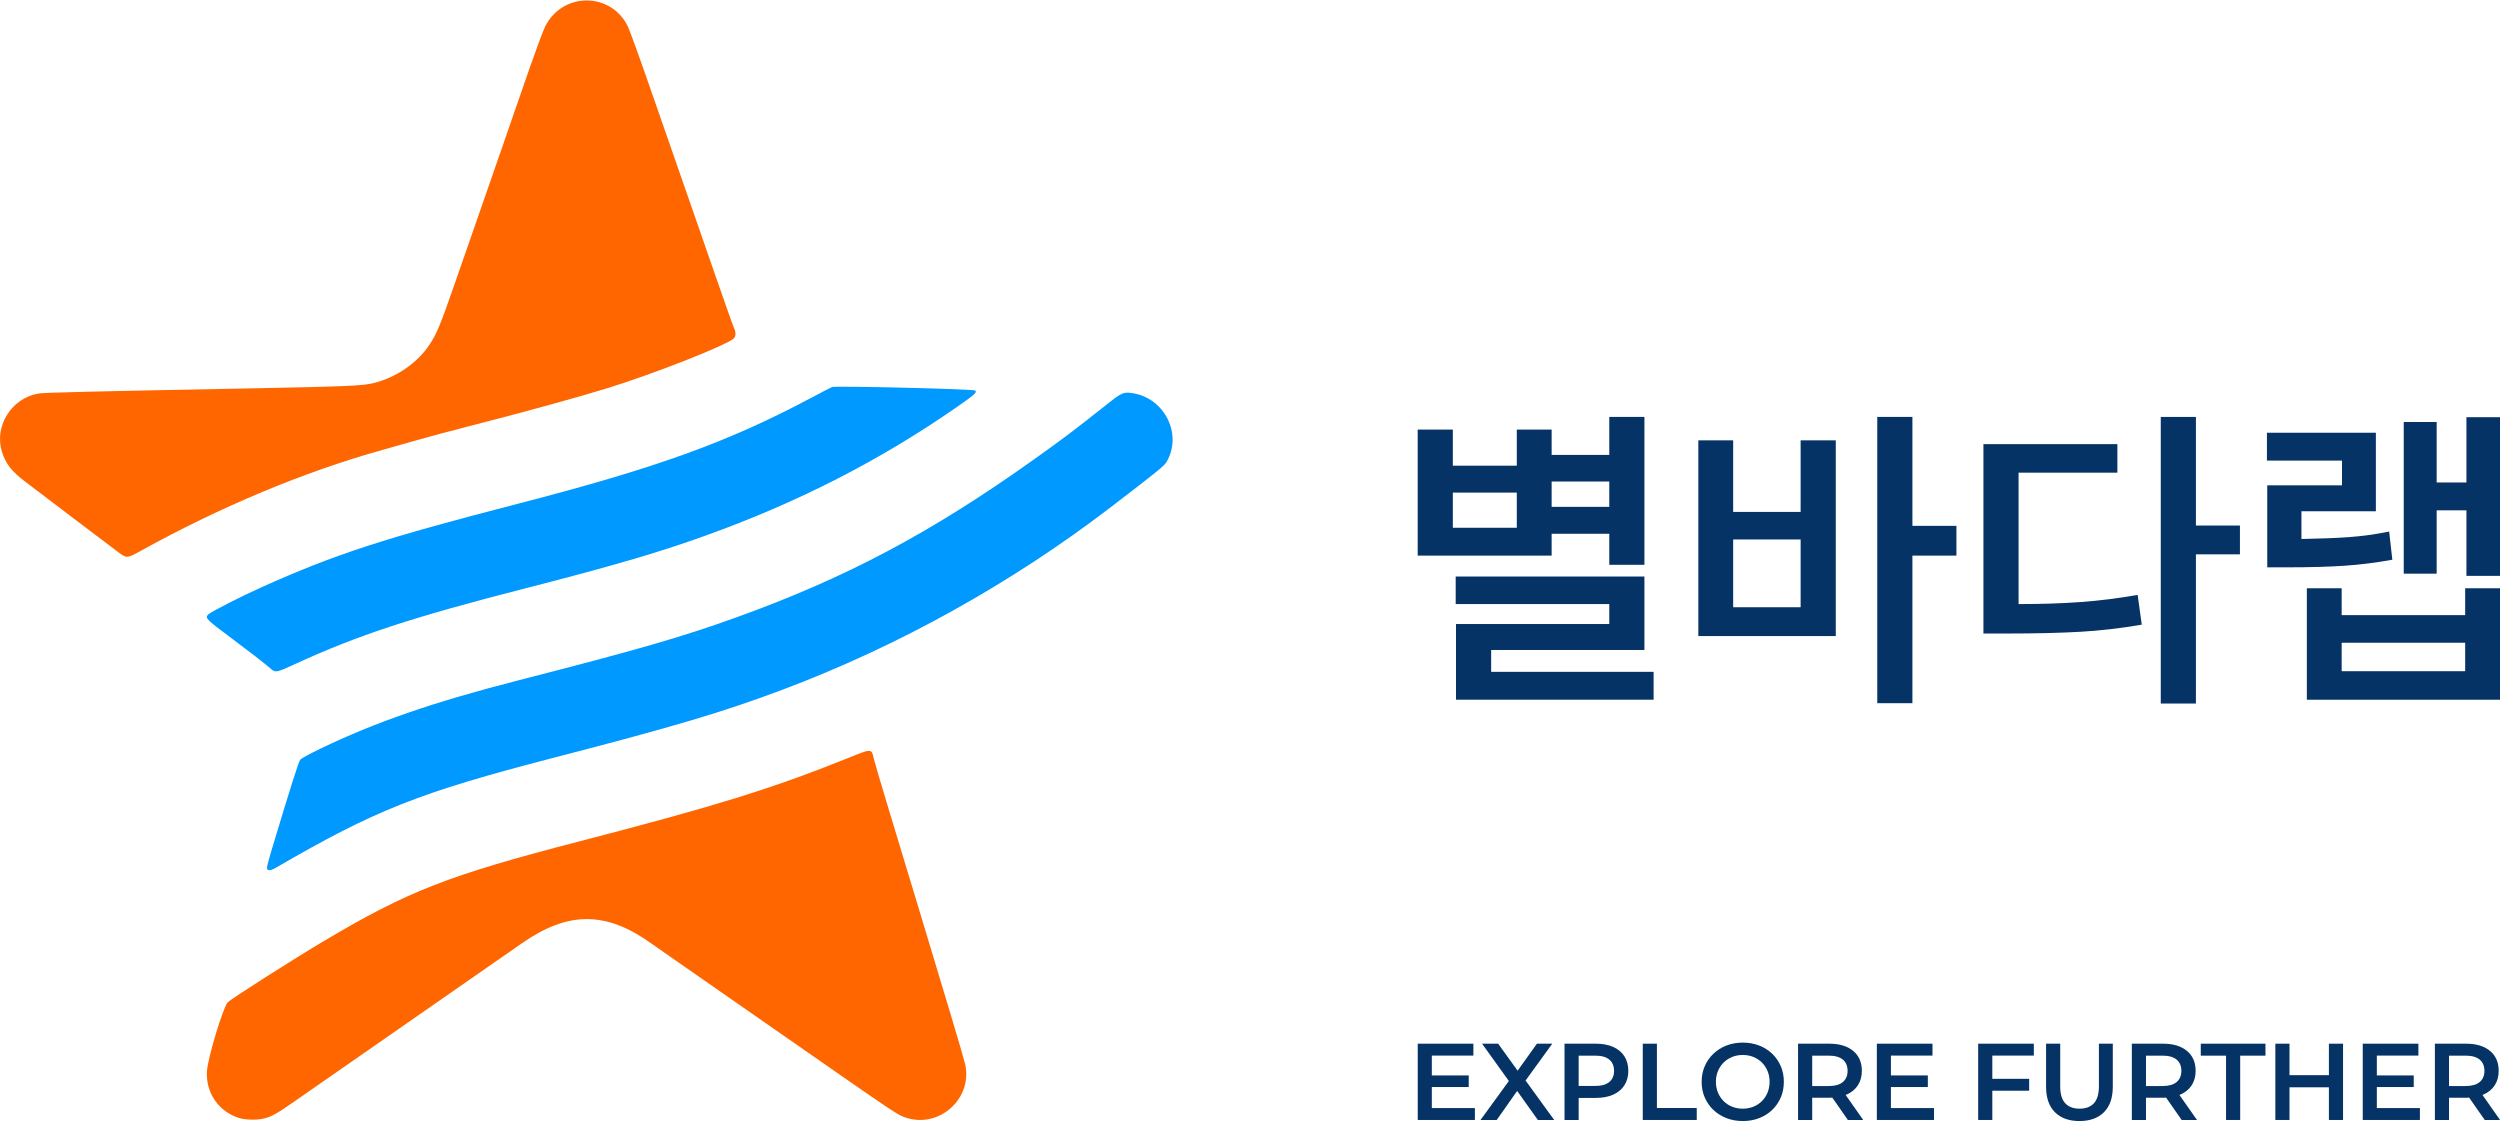
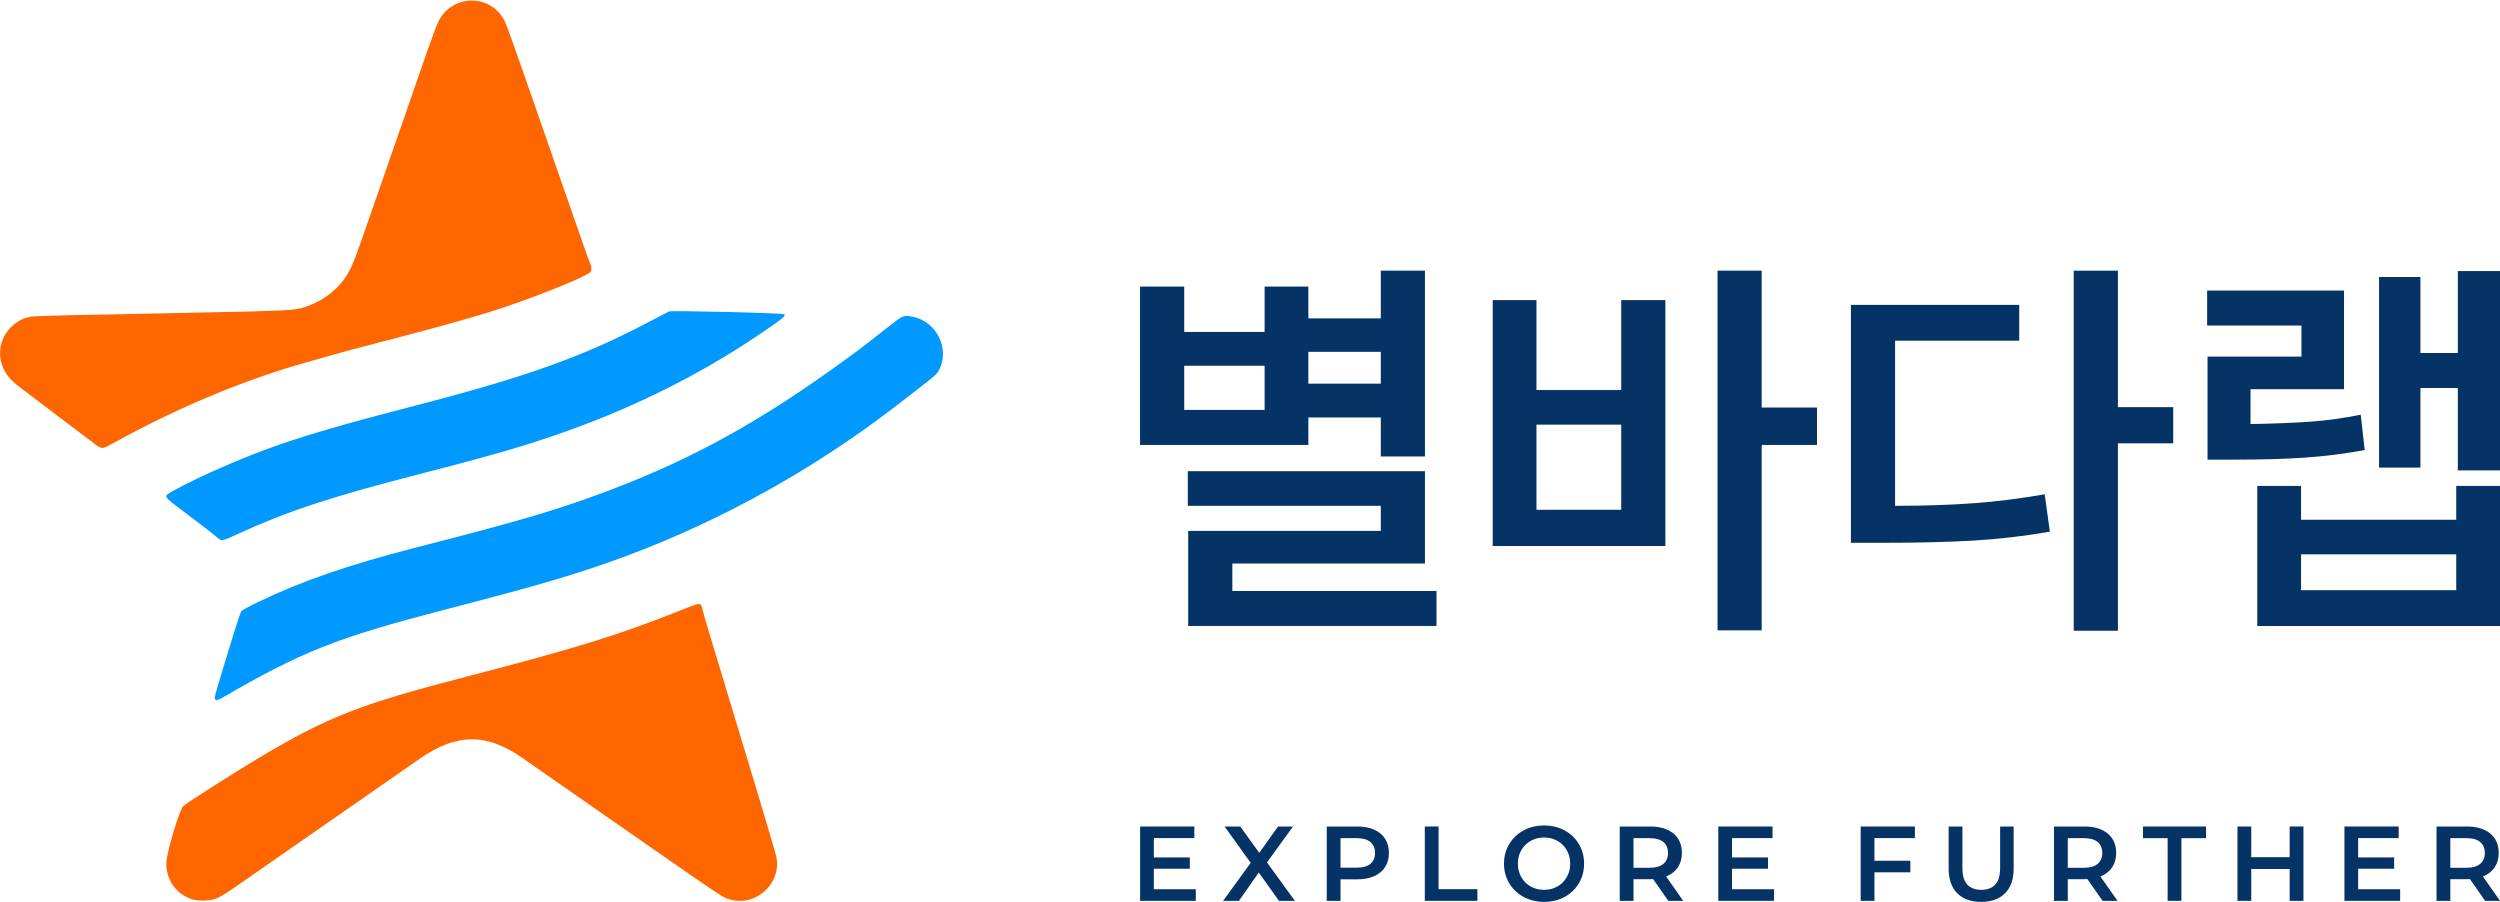
- <svg xmlns="http://www.w3.org/2000/svg" viewBox="0 0 925.66 414.51" width="926" height="415" role="img" aria-label="BYULBADA LAB">
+ <svg xmlns="http://www.w3.org/2000/svg" viewBox="0 0 1151.08 414.51" width="1151" height="415" role="img" aria-label="BYULBADA LAB">
  <g transform="translate(-39.3962,-28.7216) scale(0.378787)">
    <path d="M339.0,1168.6C318.4,1162.9 305.0,1144.1 306.3,1122.6C307.0,1109.8 322.3,1059.2 326.7,1055.0C330.4,1051.4 392.5,1011.9 420.5,995.3C502.9,946.3 542.3,931.0 670.0,897.9C804.3,863.1 858.7,846.2 932.6,816.5C956.1,807.0 955.9,807.0 958.0,816.4C958.6,819.1 964.2,838.4 970.6,859.4C988.1,917.3 997.6,948.9 1003.0,966.5C1026.5,1043.8 1046.4,1110.5 1047.6,1116.2C1054.5,1149.3 1022.5,1178.2 990.2,1168.1C981.7,1165.5 984.5,1167.4 870.0,1087.7C813.1,1048.1 762.9,1013.2 758.5,1010.1C754.1,1007.1 746.0,1001.4 740.5,997.5C696.3,966.0 659.6,965.9 614.5,997.2C602.8,1005.3 414.9,1136.0 392.0,1151.9C374.9,1163.8 369.9,1166.7 362.5,1168.6C356.4,1170.3 345.0,1170.2 339.0,1168.6ZM220.1,615.5C216.7,613.0 196.1,597.4 174.2,580.8C152.4,564.2 131.8,548.6 128.5,546.1C115.3,536.1 109.4,528.5 105.8,516.7C98.2,491.5 115.6,464.2 142.0,460.0C147.9,459.1 197.8,457.9 350.0,455.0C445.8,453.1 458.9,452.5 470.3,449.6C491.8,443.9 511.6,430.3 523.2,413.2C530.9,401.9 533.9,394.6 549.1,351.0C556.8,328.7 574.2,278.8 587.7,240.0C601.1,201.2 617.0,155.5 622.9,138.5C628.9,121.4 635.2,104.6 637.0,101.1C654.0,67.4 701.0,67.4 717.7,101.1C719.4,104.6 730.4,134.9 742.0,168.5C753.6,202.1 768.1,243.7 774.2,261.0C780.2,278.3 793.0,315.2 802.7,343.0C812.3,370.8 820.8,394.7 821.6,396.2C823.5,399.9 823.4,404.4 821.2,406.3C813.9,412.9 743.7,440.6 698.5,454.6C670.3,463.4 616.4,478.2 562.5,492.0C544.9,496.5 522.2,502.6 512.0,505.5C501.8,508.4 486.8,512.7 478.5,515.0C401.6,536.4 319.5,570.7 241.5,613.9C228.3,621.2 227.9,621.2 220.1,615.5Z" fill="#ff6600" />
    <path d="M365.0,923.6C365.0,922.3 367.0,914.5 369.5,906.3C388.6,842.8 395.9,819.8 397.6,817.9C398.6,816.7 407.4,811.9 417.0,807.3C471.2,781.2 526.8,762.0 610.0,740.6C727.5,710.5 770.7,698.0 824.0,678.8C930.8,640.3 1014.0,596.2 1114.5,524.6C1145.5,502.5 1150.7,498.5 1188.5,468.7C1200.7,459.0 1202.9,458.2 1212.2,459.9C1242.9,465.3 1259.9,500.4 1244.4,526.7C1241.9,531.0 1237.4,534.6 1190.0,571.0C1092.7,645.5 982.4,706.9 869.1,749.5C811.1,771.3 764.1,785.3 645.5,816.0C513.5,850.2 470.9,867.1 373.5,923.7C368.1,926.8 365.0,926.8 365.0,923.6ZM368.3,728.7C363.5,724.5 346.1,711.0 330.5,699.4C305.3,680.6 304.1,679.4 307.6,676.0C310.3,673.4 339.3,658.5 359.5,649.5C431.4,617.2 478.3,601.9 609.5,568.0C746.3,532.6 815.2,507.7 896.3,464.6C906.9,459.0 916.3,454.1 917.3,453.7C920.8,452.4 1054.8,455.6 1057.1,457.1C1059.6,458.6 1056.9,461.1 1039.4,473.2C964.6,525.3 883.3,566.8 793.5,599.0C747.0,615.7 702.5,628.7 615.5,651.0C506.8,678.9 453.6,696.4 393.3,724.1C373.8,733.1 373.3,733.2 368.3,728.7Z" fill="#0099ff" />
  </g>
-   <path d="M608.872 208.957H595.857V197.467H574.516V205.557H524.917V158.89H537.933V172.257H561.618V158.89H574.516V168.27H595.857V154.199H608.872ZM608.872 240.499H552.12V248.59H612.272V258.908H539.105V230.884H595.857V223.497H538.988V213.296H608.872ZM561.618 195.239V182.223H537.933V195.239ZM595.857 187.5V178.119H574.516V187.5Z" fill="#053365" />
-   <path d="M708.098 194.535H724.396V205.557H708.098V260.198H695.082V154.199H708.098ZM641.731 189.376H666.707V162.876H679.722V235.34H628.833V162.876H641.731ZM666.707 224.67V199.577H641.731V224.67Z" fill="#053365" />
-   <path d="M813.069 194.418H829.367V205.088H813.069V260.315H800.054V154.199H813.069ZM783.99 174.836H747.406V223.497Q760.246 223.497 770.564 222.735Q780.883 221.973 791.494 220.097L793.018 231.119Q781.527 233.112 770.3 233.757Q759.073 234.402 743.185 234.402H734.391V164.283H783.99Z" fill="#053365" />
-   <path d="M925.662 213.061H913.233V188.79H902.211V212.241H890.016V156.076H902.211V178.471H913.233V154.317H925.662ZM867.034 227.601H912.764V217.634H925.662V258.908H854.136V217.634H867.034ZM912.764 248.355V237.802H867.034V248.355ZM879.698 189.141H852.143V199.401Q862.579 199.225 869.849 198.698Q877.118 198.17 884.623 196.646L885.795 207.081Q876.708 208.723 868.002 209.309Q859.296 209.896 846.749 209.896H839.48V179.526H867.152V170.381H839.362V160.062H879.698Z" fill="#053365" />
-   <path d="M524.935 414.515V386.27H545.54V390.677H530.15V410.108H546.099V414.515ZM529.751 402.321V398.026H543.815V402.321Z" fill="#053365" />
-   <path d="M548.18 414.515 560.101 398.117 560.096 402.069 548.754 386.27H554.704L563.14 397.956L560.689 397.996L569.069 386.27H574.751L563.479 401.812V398.005L575.461 414.515H569.415L560.557 402.099L562.918 402.094L554.186 414.515Z" fill="#053365" />
-   <path d="M579.285 414.515V386.27H590.88Q594.623 386.27 597.315 387.474Q600.007 388.677 601.457 390.937Q602.908 393.198 602.908 396.325Q602.908 399.418 601.457 401.675Q600.007 403.933 597.315 405.139Q594.623 406.345 590.88 406.345H582.182L584.521 403.921V414.515ZM584.521 404.478 582.182 401.917H590.661Q594.114 401.917 595.87 400.45Q597.626 398.983 597.626 396.325Q597.626 393.633 595.87 392.165Q594.114 390.698 590.661 390.698H582.182L584.521 388.137Z" fill="#053365" />
-   <path d="M608.255 414.515V386.27H613.492V410.082H628.244V414.515Z" fill="#053365" />
-   <path d="M645.304 414.914Q642.02 414.914 639.227 413.825Q636.435 412.735 634.384 410.773Q632.334 408.811 631.196 406.169Q630.058 403.527 630.058 400.39Q630.058 397.253 631.196 394.614Q632.334 391.976 634.389 390.008Q636.444 388.039 639.224 386.955Q642.004 385.871 645.294 385.871Q648.588 385.871 651.355 386.949Q654.123 388.027 656.171 389.984Q658.218 391.941 659.356 394.591Q660.494 397.242 660.494 400.394Q660.494 403.545 659.356 406.196Q658.218 408.846 656.171 410.802Q654.123 412.758 651.355 413.836Q648.588 414.914 645.304 414.914ZM645.293 410.334Q647.433 410.334 649.236 409.599Q651.038 408.864 652.377 407.522Q653.716 406.18 654.464 404.366Q655.212 402.553 655.212 400.382Q655.212 398.211 654.468 396.411Q653.724 394.611 652.383 393.267Q651.043 391.923 649.238 391.187Q647.434 390.451 645.294 390.451Q643.154 390.451 641.341 391.188Q639.528 391.926 638.181 393.272Q636.834 394.617 636.087 396.42Q635.34 398.223 635.34 400.381Q635.34 402.539 636.086 404.352Q636.831 406.166 638.175 407.52Q639.519 408.874 641.336 409.604Q643.154 410.334 645.293 410.334Z" fill="#053365" />
-   <path d="M665.752 414.515V386.27H677.295Q682.948 386.27 686.162 388.942Q689.376 391.613 689.376 396.325Q689.376 399.418 687.925 401.655Q686.474 403.893 683.783 405.091Q681.091 406.289 677.348 406.289H668.649L670.989 403.921V414.515ZM684.204 414.515 677.054 404.261H682.679L689.876 414.515ZM670.989 404.478 668.649 401.953H677.129Q680.581 401.953 682.338 400.468Q684.094 398.983 684.094 396.325Q684.094 393.633 682.338 392.165Q680.581 390.698 677.129 390.698H668.649L670.989 388.137Z" fill="#053365" />
-   <path d="M694.925 414.515V386.27H715.529V390.677H700.14V410.108H716.089V414.515ZM699.74 402.321V398.026H713.805V402.321Z" fill="#053365" />
-   <path d="M732.449 414.515V386.27H753.054V390.677H737.685V414.515ZM737.251 403.685V399.278H751.329V403.685Z" fill="#053365" />
-   <path d="M769.94 414.914Q764.147 414.914 760.867 411.65Q757.586 408.385 757.586 402.191V386.27H762.823V402.014Q762.823 406.366 764.695 408.35Q766.568 410.334 769.986 410.334Q773.408 410.334 775.279 408.35Q777.149 406.366 777.149 402.014V386.27H782.294V402.191Q782.294 408.385 779.014 411.65Q775.734 414.914 769.94 414.914Z" fill="#053365" />
-   <path d="M789.341 414.515V386.27H800.884Q806.537 386.27 809.751 388.942Q812.964 391.613 812.964 396.325Q812.964 399.418 811.514 401.655Q810.063 403.893 807.371 405.091Q804.679 406.289 800.936 406.289H792.238L794.577 403.921V414.515ZM807.793 414.515 800.642 404.261H806.268L813.464 414.515ZM794.577 404.478 792.238 401.953H800.717Q804.17 401.953 805.926 400.468Q807.682 398.983 807.682 396.325Q807.682 393.633 805.926 392.165Q804.17 390.698 800.717 390.698H792.238L794.577 388.137Z" fill="#053365" />
-   <path d="M824.225 414.515V390.703H814.864V386.27H838.821V390.703H829.461V414.515Z" fill="#053365" />
-   <path d="M862.309 414.515V386.27H867.546V414.515ZM842.48 414.515V386.27H847.717V414.515ZM847.282 402.418V397.928H862.709V402.418Z" fill="#053365" />
-   <path d="M874.84 414.515V386.27H895.445V390.677H880.056V410.108H896.004V414.515ZM879.656 402.321V398.026H893.72V402.321Z" fill="#053365" />
-   <path d="M901.551 414.515V386.27H913.094Q918.747 386.27 921.961 388.942Q925.174 391.613 925.174 396.325Q925.174 399.418 923.724 401.655Q922.273 403.893 919.581 405.091Q916.89 406.289 913.146 406.289H904.448L906.787 403.921V414.515ZM920.003 414.515 912.852 404.261H918.478L925.674 414.515ZM906.787 404.478 904.448 401.953H912.927Q916.38 401.953 918.136 400.468Q919.892 398.983 919.892 396.325Q919.892 393.633 918.136 392.165Q916.38 390.698 912.927 390.698H904.448L906.787 388.137Z" fill="#053365" />
+   <path d="M656.096 209.914H635.76V191.959H602.416V204.601H524.917V131.683H545.254V152.569H582.262V131.683H602.416V146.34H635.76V124.354H656.096ZM656.096 259.198H567.422V271.839H661.409V287.962H547.086V244.174H635.76V232.632H546.903V216.693H656.096ZM582.262 188.478V168.142H545.254V188.478ZM635.76 176.386V161.729H602.416V176.386Z" fill="#053365" />
+   <path d="M811.137 187.379H836.603V204.601H811.137V289.977H790.8V124.354H811.137ZM707.439 179.318H746.463V137.912H766.8V251.136H687.286V137.912H707.439ZM746.463 234.464V195.257H707.439V234.464Z" fill="#053365" />
+   <path d="M975.154 187.196H1000.621V203.868H975.154V290.16H954.818V124.354H975.154ZM929.718 156.599H872.556V232.632Q892.618 232.632 908.74 231.441Q924.863 230.25 941.444 227.319L943.825 244.541Q925.871 247.655 908.328 248.663Q890.786 249.671 865.961 249.671H852.22V140.111H929.718Z" fill="#053365" />
+   <path d="M1151.081 216.326H1131.66V178.402H1114.439V215.044H1095.385V127.286H1114.439V162.279H1131.66V124.538H1151.081ZM1059.475 239.044H1130.928V223.471H1151.081V287.962H1039.322V223.471H1059.475ZM1130.928 271.473V254.984H1059.475V271.473ZM1079.262 178.951H1036.208V194.982Q1052.513 194.707 1063.872 193.883Q1075.231 193.058 1086.957 190.677L1088.789 206.982Q1074.59 209.547 1060.987 210.463Q1047.383 211.38 1027.78 211.38H1016.421V163.928H1059.659V149.637H1016.238V133.515H1079.262Z" fill="#053365" />
+   <path d="M524.939 414.515V380.287H549.908V385.628H531.259V409.174H550.586V414.515ZM530.775 399.737V394.533H547.818V399.737Z" fill="#053365" />
+   <path d="M563.146 414.515 577.592 394.643 577.586 399.433 563.841 380.287H571.051L581.275 394.448L578.304 394.497L588.46 380.287H595.345L581.685 399.121V394.508L596.206 414.515H588.879L578.145 399.469L581.005 399.463L570.424 414.515Z" fill="#053365" />
+   <path d="M610.877 414.515V380.287H624.928Q629.465 380.287 632.727 381.746Q635.989 383.204 637.747 385.943Q639.505 388.682 639.505 392.472Q639.505 396.22 637.747 398.956Q635.989 401.692 632.727 403.153Q629.465 404.614 624.928 404.614H614.388L617.223 401.677V414.515ZM617.223 402.352 614.388 399.249H624.663Q628.847 399.249 630.976 397.471Q633.104 395.693 633.104 392.472Q633.104 389.209 630.976 387.431Q628.847 385.653 624.663 385.653H614.388L617.223 382.55Z" fill="#053365" />
+   <path d="M656.022 414.515V380.287H662.368V409.143H680.246V414.515Z" fill="#053365" />
+   <path d="M710.956 414.999Q706.977 414.999 703.593 413.679Q700.209 412.359 697.724 409.981Q695.239 407.603 693.86 404.401Q692.482 401.2 692.482 397.398Q692.482 393.596 693.86 390.399Q695.239 387.202 697.729 384.816Q700.22 382.431 703.588 381.117Q706.957 379.803 710.944 379.803Q714.936 379.803 718.29 381.11Q721.644 382.416 724.125 384.788Q726.607 387.159 727.985 390.371Q729.364 393.583 729.364 397.402Q729.364 401.222 727.985 404.434Q726.607 407.646 724.125 410.016Q721.644 412.386 718.29 413.692Q714.936 414.999 710.956 414.999ZM710.944 409.449Q713.537 409.449 715.721 408.558Q717.905 407.667 719.528 406.041Q721.151 404.415 722.057 402.217Q722.963 400.019 722.963 397.388Q722.963 394.758 722.062 392.576Q721.161 390.395 719.536 388.766Q717.911 387.138 715.724 386.246Q713.537 385.353 710.944 385.353Q708.351 385.353 706.154 386.247Q703.957 387.141 702.325 388.772Q700.693 390.402 699.788 392.587Q698.882 394.772 698.882 397.387Q698.882 400.002 699.786 402.2Q700.689 404.398 702.318 406.039Q703.946 407.679 706.149 408.564Q708.351 409.449 710.944 409.449Z" fill="#053365" />
+   <path d="M745.775 414.515V380.287H759.763Q766.613 380.287 770.508 383.525Q774.402 386.762 774.402 392.472Q774.402 396.22 772.644 398.931Q770.886 401.643 767.624 403.095Q764.362 404.547 759.826 404.547H749.285L752.12 401.677V414.515ZM768.135 414.515 759.47 402.089H766.287L775.008 414.515ZM752.12 402.352 749.285 399.291H759.561Q763.745 399.291 765.873 397.492Q768.001 395.693 768.001 392.472Q768.001 389.209 765.873 387.431Q763.745 385.653 759.561 385.653H749.285L752.12 382.55Z" fill="#053365" />
+   <path d="M791.164 414.515V380.287H816.134V385.628H797.484V409.174H816.812V414.515ZM797 399.737V394.533H814.044V399.737Z" fill="#053365" />
+   <path d="M856.713 414.515V380.287H881.682V385.628H863.058V414.515ZM862.531 401.391V396.05H879.592V401.391Z" fill="#053365" />
+   <path d="M912.183 414.999Q905.163 414.999 901.188 411.043Q897.213 407.087 897.213 399.581V380.287H903.558V399.366Q903.558 404.64 905.828 407.044Q908.097 409.449 912.239 409.449Q916.386 409.449 918.653 407.044Q920.919 404.64 920.919 399.366V380.287H927.154V399.581Q927.154 407.087 923.179 411.043Q919.204 414.999 912.183 414.999Z" fill="#053365" />
+   <path d="M945.732 414.515V380.287H959.72Q966.57 380.287 970.465 383.525Q974.359 386.762 974.359 392.472Q974.359 396.22 972.601 398.931Q970.843 401.643 967.581 403.095Q964.319 404.547 959.783 404.547H949.242L952.077 401.677V414.515ZM968.092 414.515 959.427 402.089H966.244L974.965 414.515ZM952.077 402.352 949.242 399.291H959.518Q963.702 399.291 965.83 397.492Q967.958 395.693 967.958 392.472Q967.958 389.209 965.83 387.431Q963.702 385.653 959.518 385.653H949.242L952.077 382.55Z" fill="#053365" />
+   <path d="M998.043 414.515V385.659H986.699V380.287H1015.732V385.659H1004.388V414.515Z" fill="#053365" />
+   <path d="M1054.233 414.515V380.287H1060.578V414.515ZM1030.203 414.515V380.287H1036.549V414.515ZM1036.022 399.856V394.415H1054.717V399.856Z" fill="#053365" />
+   <path d="M1079.456 414.515V380.287H1104.425V385.628H1085.776V409.174H1105.103V414.515ZM1085.291 399.737V394.533H1102.335V399.737Z" fill="#053365" />
+   <path d="M1121.862 414.515V380.287H1135.85Q1142.701 380.287 1146.595 383.525Q1150.49 386.762 1150.49 392.472Q1150.49 396.22 1148.732 398.931Q1146.974 401.643 1143.712 403.095Q1140.45 404.547 1135.914 404.547H1125.373L1128.208 401.677V414.515ZM1144.223 414.515 1135.558 402.089H1142.375L1151.096 414.515ZM1128.208 402.352 1125.373 399.291H1135.649Q1139.833 399.291 1141.961 397.492Q1144.089 395.693 1144.089 392.472Q1144.089 389.209 1141.961 387.431Q1139.833 385.653 1135.649 385.653H1125.373L1128.208 382.55Z" fill="#053365" />
</svg>
